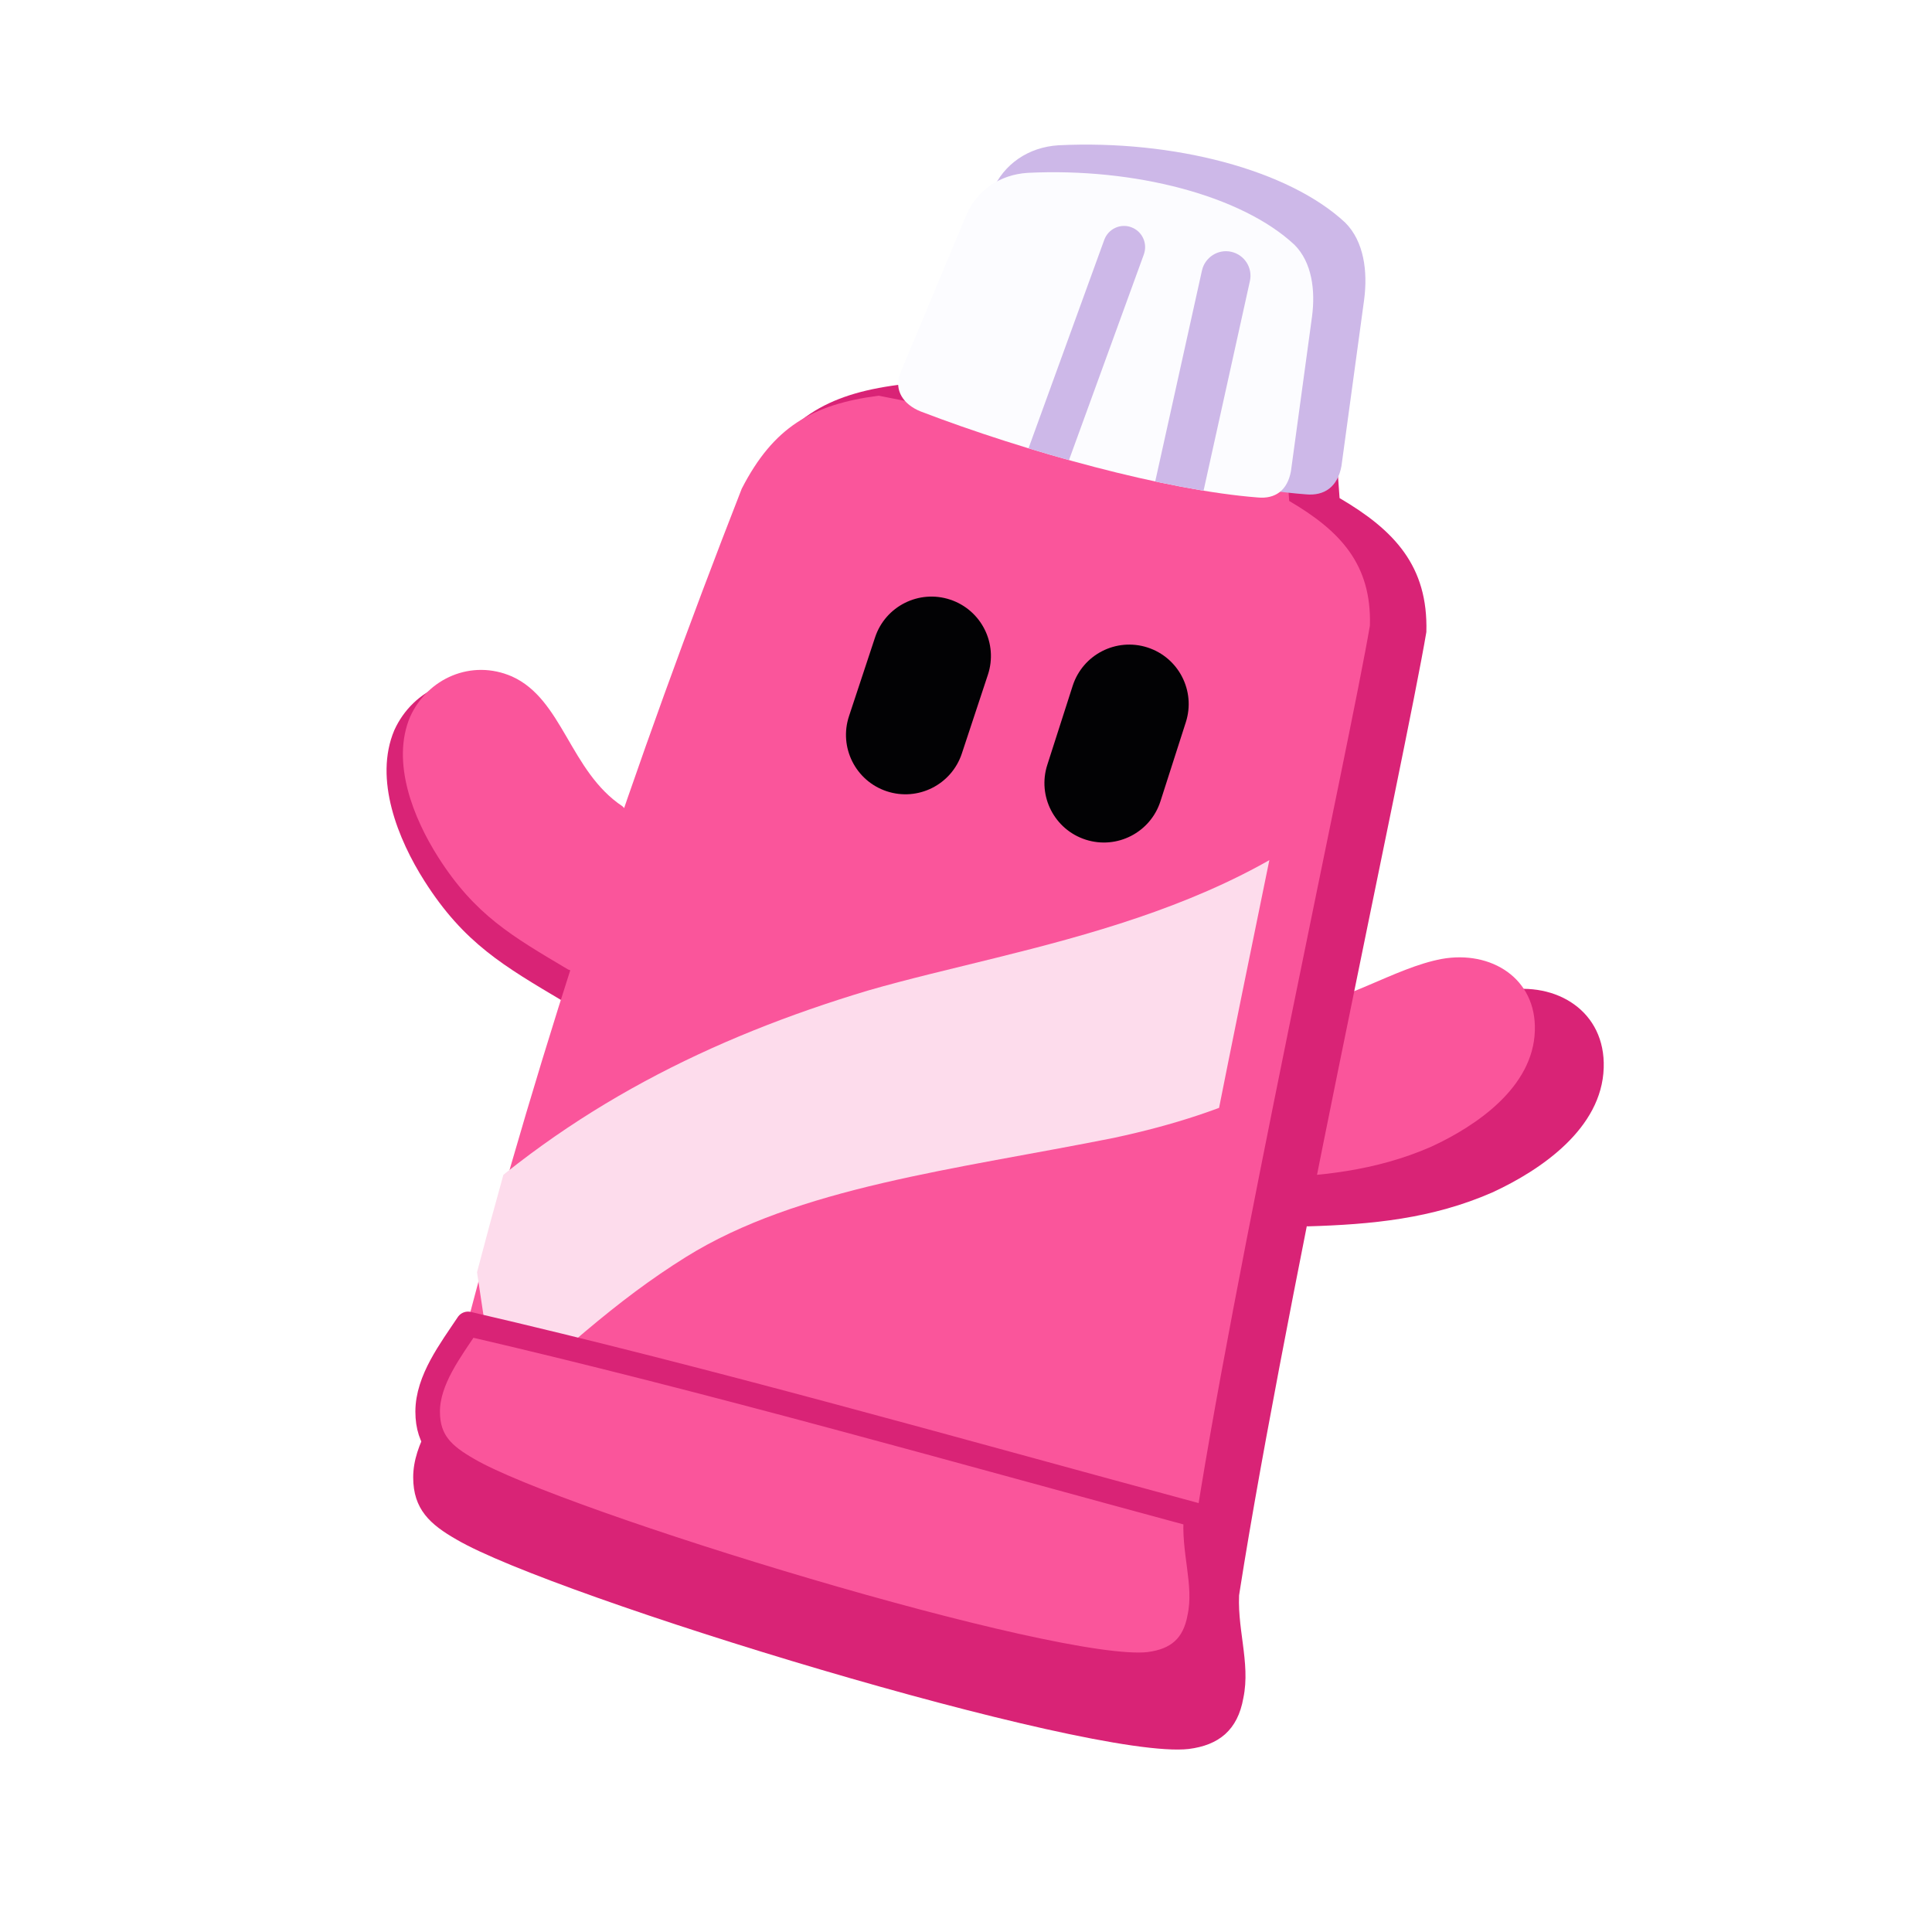
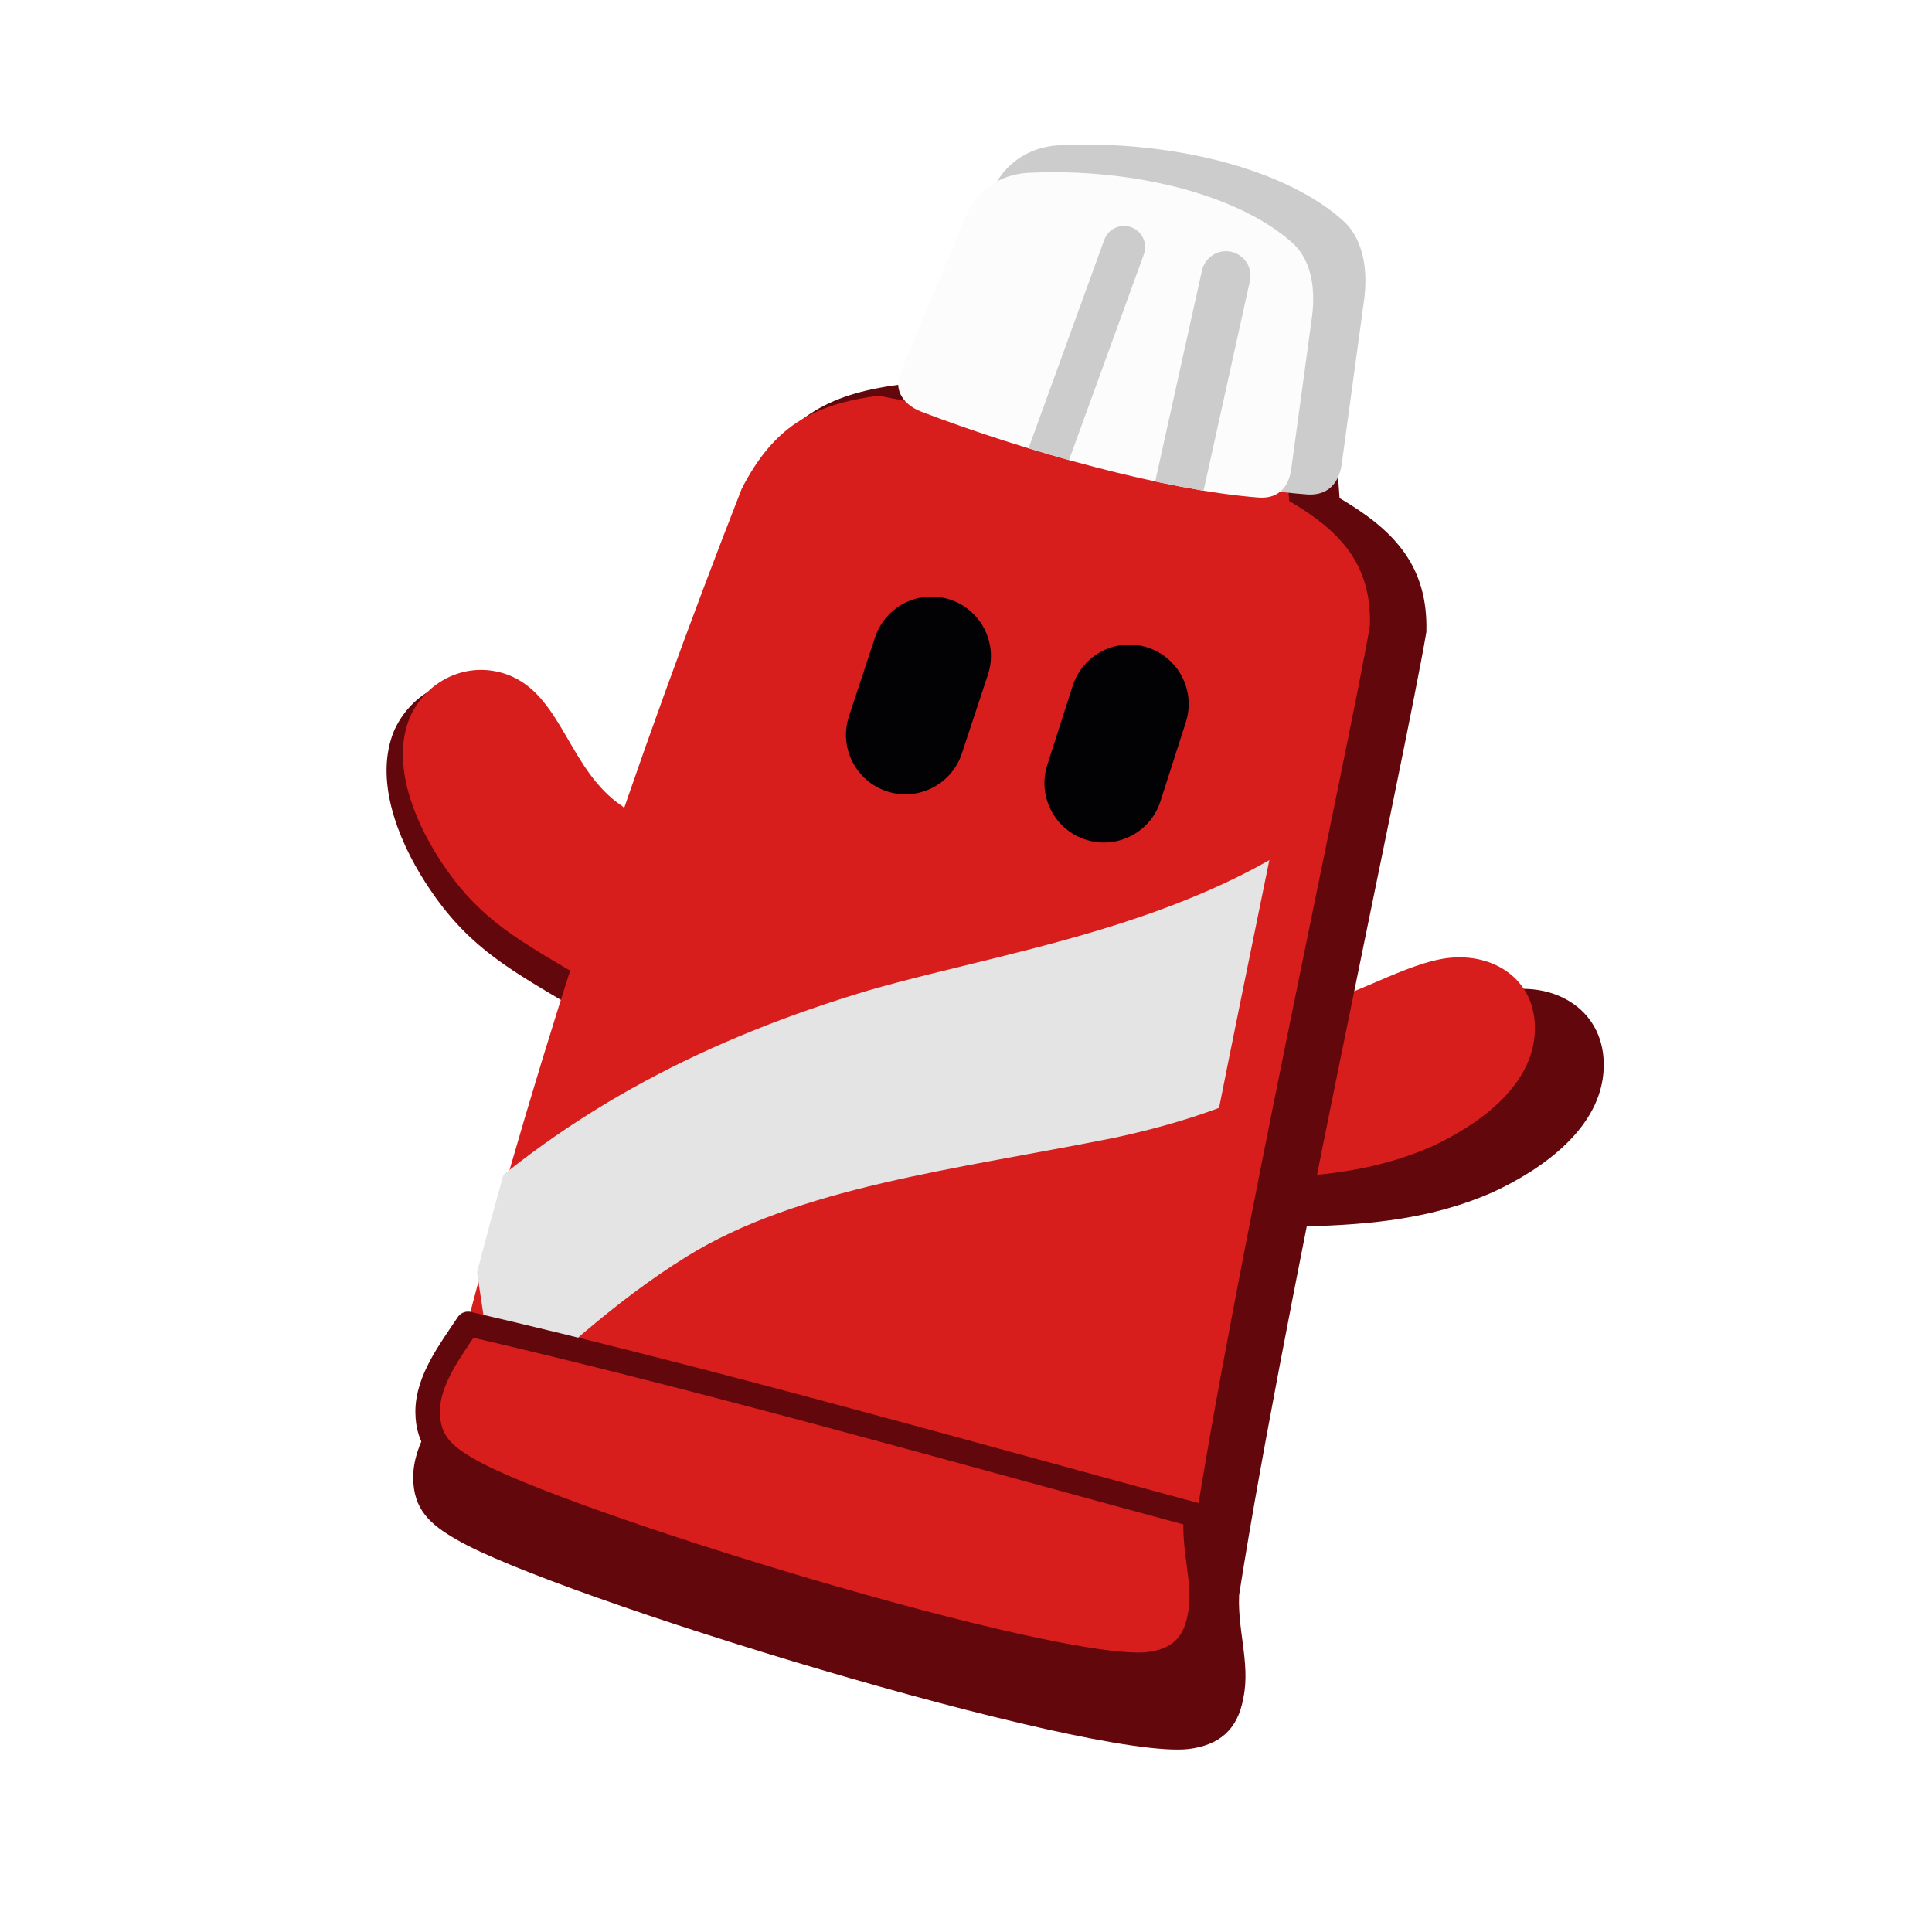
<svg xmlns="http://www.w3.org/2000/svg" viewBox="0 0 1024 1024" class="pj-pasta">
  <defs>
    <clipPath id="psf-clip-face">
      <path transform="translate(23 20) scale(0.93)" d="M476 204 L709 250 L710 264 C739 281 757 300 756 335 C745 400 676 715 655 857 L645 885 L250 795 L241 735 C284 571 337 413 398 257 C416 222 438 209 476 204 Z" />
    </clipPath>
    <clipPath id="psf-clip-cap">
      <path transform="translate(23 20) scale(0.93)" d="M561 77 C622 74 683 90 713 118 C723 128 725 144 723 159 L711 247 C709 258 702 263 692 262 C640 258 560 236 500 213 C490 209 485 201 488 192 L526 101 C532 87 545 78 561 77 Z" />
    </clipPath>
  </defs>
  <g id="decorations-back" />
  <g id="character">
    <g id="arm-left">
-       <path fill="#D92376" d="M299 531 C267 512 246 500 225 467 C211 445 198 413 209 387 C219 365 244 354 267 364 C296 377 300 418 330 438 L362 470 L342 548 Z" />
-       <path fill="#FA559B" transform="translate(23 20) scale(0.93)" d="M299 531 C267 512 246 500 225 467 C211 445 198 413 209 387 C219 365 244 354 267 364 C296 377 300 418 330 438 L362 470 L342 548 Z" />
+       <path fill="#62070C" d="M299 531 C267 512 246 500 225 467 C211 445 198 413 209 387 C219 365 244 354 267 364 C296 377 300 418 330 438 L362 470 L342 548 Z" />
+       <path fill="#D71E1D" transform="translate(23 20) scale(0.93)" d="M299 531 C267 512 246 500 225 467 C211 445 198 413 209 387 C219 365 244 354 267 364 C296 377 300 418 330 438 L362 470 L342 548 Z" />
    </g>
    <g id="arm-right">
-       <path fill="#D92376" d="M712 553 C740 551 770 530 797 525 C825 520 851 536 850 566 C849 598 817 620 791 632 C759 646 727 649 693 650 L662 640 L684 540 Z" />
-       <path fill="#FA559B" transform="translate(23 20) scale(0.93)" d="M712 553 C740 551 770 530 797 525 C825 520 851 536 850 566 C849 598 817 620 791 632 C759 646 727 649 693 650 L662 640 L684 540 Z" />
+       <path fill="#62070C" d="M712 553 C740 551 770 530 797 525 C825 520 851 536 850 566 C849 598 817 620 791 632 C759 646 727 649 693 650 L662 640 L684 540 Z" />
+       <path fill="#D71E1D" transform="translate(23 20) scale(0.93)" d="M712 553 C740 551 770 530 797 525 C825 520 851 536 850 566 C849 598 817 620 791 632 C759 646 727 649 693 650 L662 640 L684 540 Z" />
    </g>
    <g id="character-body">
-       <path id="body-shape" fill="#D92376" d="M476 204 L709 250 L710 264 C739 281 757 300 756 335 C745 400 676 715 655 857 L645 885 L250 795 L241 735 C284 571 337 413 398 257 C416 222 438 209 476 204 Z M657 842 C655 862 663 881 659 900 C656 917 646 925 630 927 C577 933 293 846 242 816 C228 808 219 800 219 783 C219 765 232 748 242 733 C380 765 520 805 657 842 Z" />
-       <path id="body-face" fill="#FA559B" transform="translate(23 20) scale(0.93)" d="M476 204 L709 250 L710 264 C739 281 757 300 756 335 C745 400 676 715 655 857 L645 885 L250 795 L241 735 C284 571 337 413 398 257 C416 222 438 209 476 204 Z" />
-       <path id="band" fill="#FDDCEC" clip-path="url(#psf-clip-face)" transform="translate(23 20) scale(0.93)" d="M230 676 C300 610 380 570 470 543 C560 517 690 502 770 412 L790 545 C720 590 680 612 610 627 C520 645 430 655 366 695 C326 720 296 748 238 800 Z" />
-       <path id="body-base" fill="#FA559B" stroke="#D92376" stroke-width="14" stroke-linejoin="round" transform="translate(23 20) scale(0.93)" d="M657 842 C655 862 663 881 659 900 C656 917 646 925 630 927 C577 933 293 846 242 816 C228 808 219 800 219 783 C219 765 232 748 242 733 C380 765 520 805 657 842 Z" />
+       <path id="body-shape" fill="#62070C" d="M476 204 L709 250 L710 264 C739 281 757 300 756 335 C745 400 676 715 655 857 L645 885 L250 795 L241 735 C284 571 337 413 398 257 C416 222 438 209 476 204 Z M657 842 C655 862 663 881 659 900 C656 917 646 925 630 927 C577 933 293 846 242 816 C228 808 219 800 219 783 C219 765 232 748 242 733 C380 765 520 805 657 842 Z" />
+       <path id="body-face" fill="#D71E1D" transform="translate(23 20) scale(0.93)" d="M476 204 L709 250 L710 264 C739 281 757 300 756 335 C745 400 676 715 655 857 L645 885 L250 795 L241 735 C284 571 337 413 398 257 C416 222 438 209 476 204 Z" />
+       <path id="band" fill="#E4E4E4" clip-path="url(#psf-clip-face)" transform="translate(23 20) scale(0.93)" d="M230 676 C300 610 380 570 470 543 C560 517 690 502 770 412 L790 545 C720 590 680 612 610 627 C520 645 430 655 366 695 C326 720 296 748 238 800 Z" />
+       <path id="body-base" fill="#D71E1D" stroke="#62070C" stroke-width="14" stroke-linejoin="round" transform="translate(23 20) scale(0.93)" d="M657 842 C655 862 663 881 659 900 C656 917 646 925 630 927 C577 933 293 846 242 816 C228 808 219 800 219 783 C219 765 232 748 242 733 C380 765 520 805 657 842 Z" />
    </g>
    <g id="cap">
-       <path id="cap-shape" fill="#CDB8E8" d="M561 77 C622 74 683 90 713 118 C723 128 725 144 723 159 L711 247 C709 258 702 263 692 262 C640 258 560 236 500 213 C490 209 485 201 488 192 L526 101 C532 87 545 78 561 77 Z" />
-       <path fill="#FCFCFF" transform="translate(23 20) scale(0.93)" d="M561 77 C622 74 683 90 713 118 C723 128 725 144 723 159 L711 247 C709 258 702 263 692 262 C640 258 560 236 500 213 C490 209 485 201 488 192 L526 101 C532 87 545 78 561 77 Z" />
-       <g id="cap-ridges" fill="#CDB8E8" clip-path="url(#psf-clip-cap)">
+       <path id="cap-shape" fill="#CCCCCC" d="M561 77 C622 74 683 90 713 118 C723 128 725 144 723 159 L711 247 C709 258 702 263 692 262 C640 258 560 236 500 213 C490 209 485 201 488 192 L526 101 C532 87 545 78 561 77 Z" />
+       <path fill="#FCFCFC" transform="translate(23 20) scale(0.93)" d="M561 77 C622 74 683 90 713 118 C723 128 725 144 723 159 L711 247 C709 258 702 263 692 262 C640 258 560 236 500 213 C490 209 485 201 488 192 L526 101 C532 87 545 78 561 77 Z" />
+       <g id="cap-ridges" fill="#CCCCCC" clip-path="url(#psf-clip-cap)">
        <path transform="translate(23 20) scale(0.93)" d="M573 272.3 L627.2 123.4 C629.4 117.1 626.2 110.3 620 108 C613.8 105.7 606.9 108.9 604.6 115.2 L550.5 264.1 Z" />
        <path transform="translate(23 20) scale(0.93)" d="M653.2 294.3 L687.6 138.7 C689.3 131.1 684.5 123.7 677 122 C669.5 120.3 662 125.1 660.3 132.6 L625.8 288.3 Z" />
      </g>
    </g>
    <g id="character-details" />
    <g id="eyes">
      <g id="eyes-state">
        <g id="eye-left" transform="translate(486.8 368.6) rotate(18.3)">
          <rect class="eye" x="-31.5" y="-53.5" width="63" height="107" rx="31.5" fill="#020204" />
        </g>
        <g id="eye-right" transform="translate(591.8 394.1) rotate(17.8)">
          <rect class="eye" x="-31.5" y="-53.5" width="63" height="107" rx="31.5" fill="#020204" />
        </g>
      </g>
    </g>
  </g>
  <g id="decorations-front" />
</svg>
